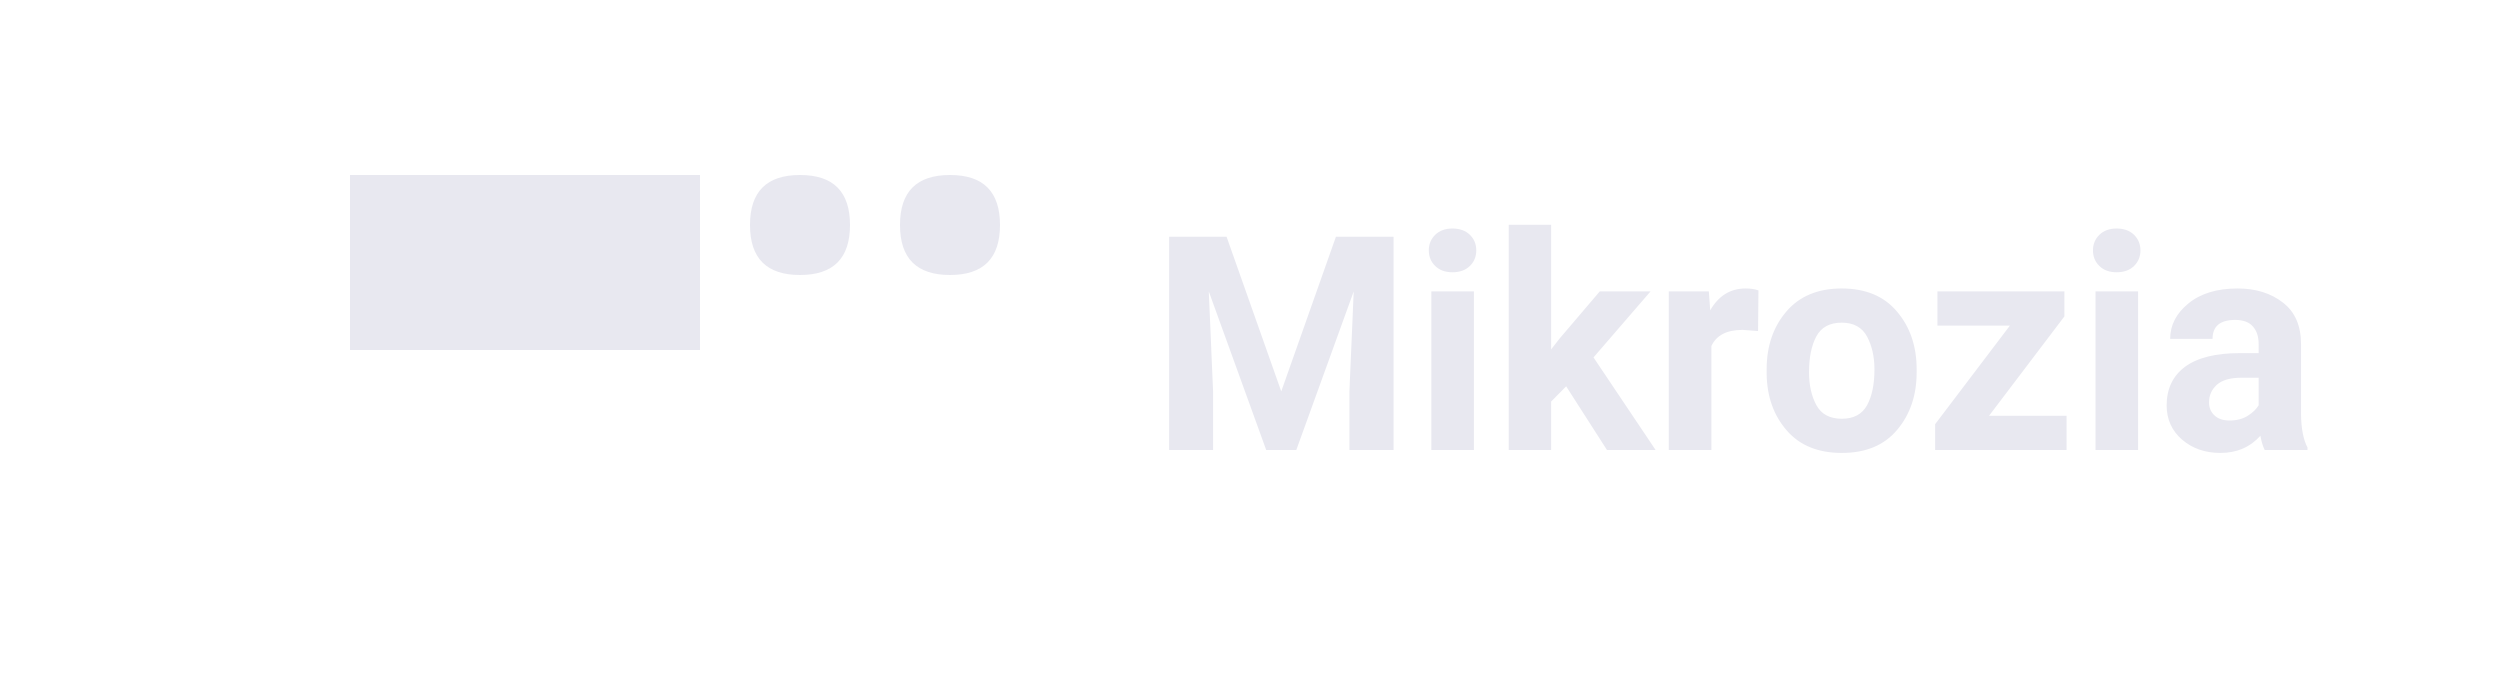
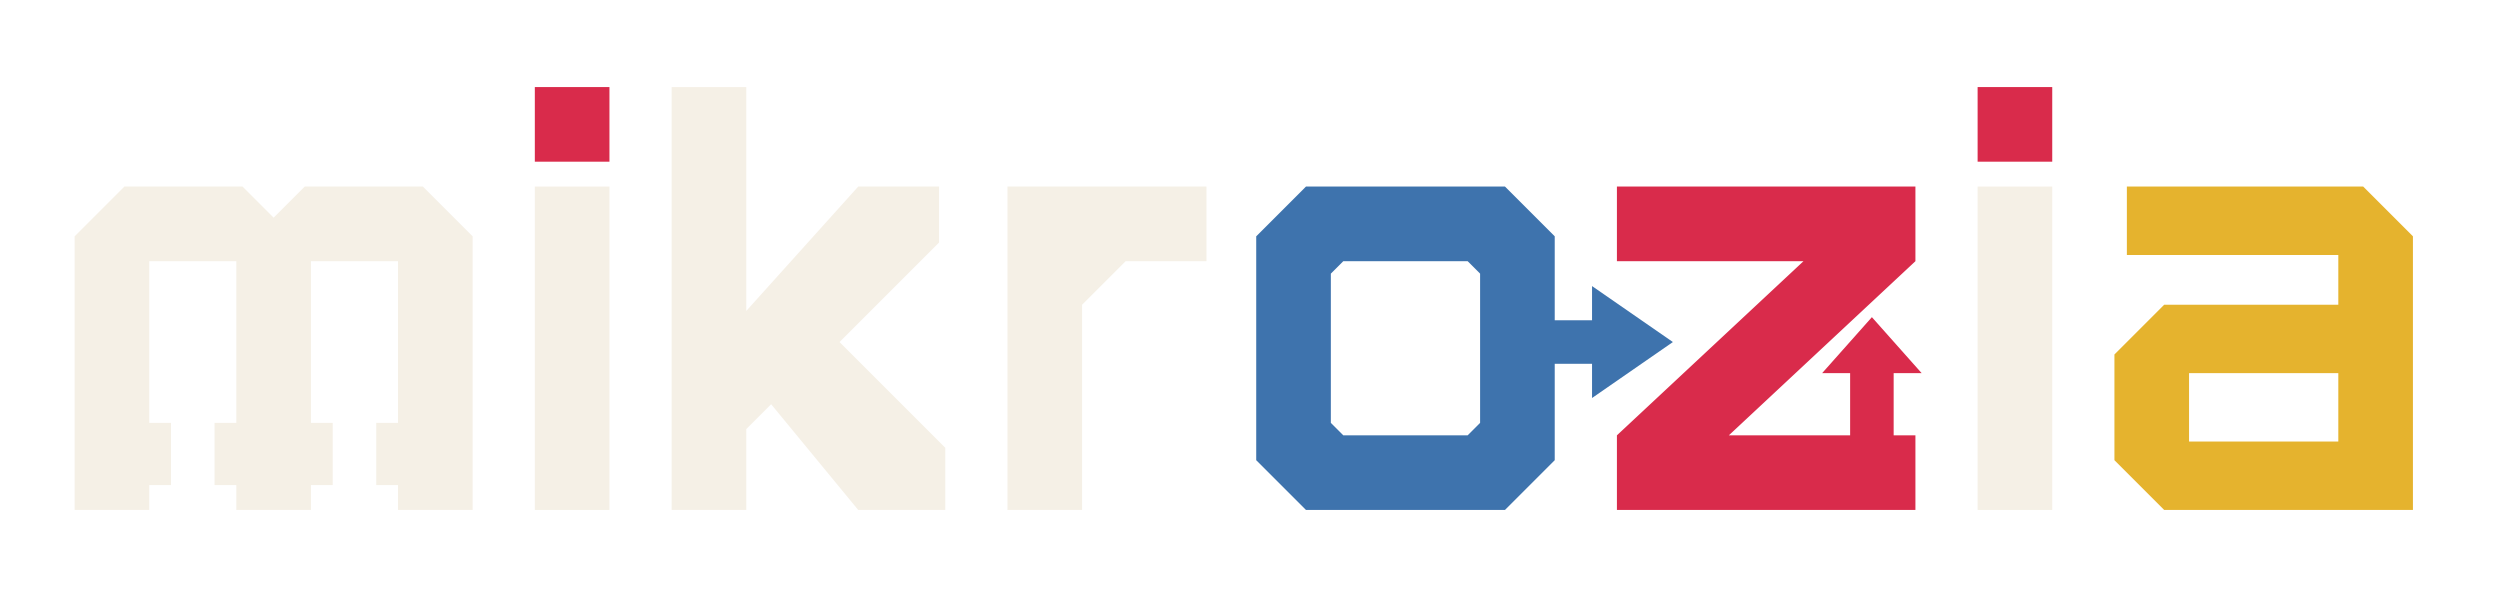
- <svg xmlns="http://www.w3.org/2000/svg" width="200" height="56" viewBox="0 0 200 56">
-   <defs>
-     <style>
-       .mark { fill: #e8e8f0; }
-       .text { fill: #e8e8f0; font-family: 'Segoe UI', Roboto, Helvetica, Arial, sans-serif; font-weight: 700; }
-     </style>
-   </defs>
-   <path d="M28 14 L28 42 L42 42 L42 14 Z M42 14 L56 14 L56 28 L42 28 Z M28 28 L42 28 L42 42 L28 42 Z" class="mark" />
-   <path d="M60 18 Q60 14 64 14 Q68 14 68 18 Q68 22 64 22 Q60 22 60 18 Z M72 18 Q72 14 76 14 Q80 14 80 18 Q80 22 76 22 Q72 22 72 18 Z" class="mark" />
-   <text x="92" y="36" class="text" font-size="24">Mikrozia</text>
+ <svg xmlns="http://www.w3.org/2000/svg" viewBox="0 0 402 96" width="402" height="96" role="img" aria-label="mikrozia">
+   <path fill="#F5F0E6" d="M12 82V38L20 30H39L44 35L49 30H68L76 38V82H64V78H60.5V68H64V42H50V68H53.5V78H50V82H38V78H34.5V68H38V42H24V68H27.5V78H24V82Z" />
+   <rect x="86" y="14" width="12" height="12" fill="#D92B4B" />
+   <rect x="86" y="30" width="12" height="52" fill="#F5F0E6" />
+   <path fill="#F5F0E6" d="M108 14H120V50L138 30H151V39L135 55L152 72V82H138L124 65L120 69V82H108Z" />
+   <path fill="#F5F0E6" d="M162 30H194V42H181L174 49V82H162Z" />
+   <path fill="#3E73AD" fill-rule="evenodd" d="M210 30H242L250 38V51.5H256V46L269 55L256 64V58.5H250V74L242 82H210L202 74V38ZM216 42L214 44V68L216 70H236L238 68V44L236 42Z" />
+   <path fill="#D92B4B" d="M260 30H308V42L278 70H297.5V60H293L301 51L309 60H304.5V70H308V82H260V70L290 42H260Z" />
+   <rect x="318" y="14" width="12" height="12" fill="#D92B4B" />
+   <rect x="318" y="30" width="12" height="52" fill="#F5F0E6" />
+   <path fill="#E5B32E" fill-rule="evenodd" d="M342 30H380L388 38V82H348L340 74V57L348 49H376V41H342ZM352 60H376V71H352Z" />
</svg>
